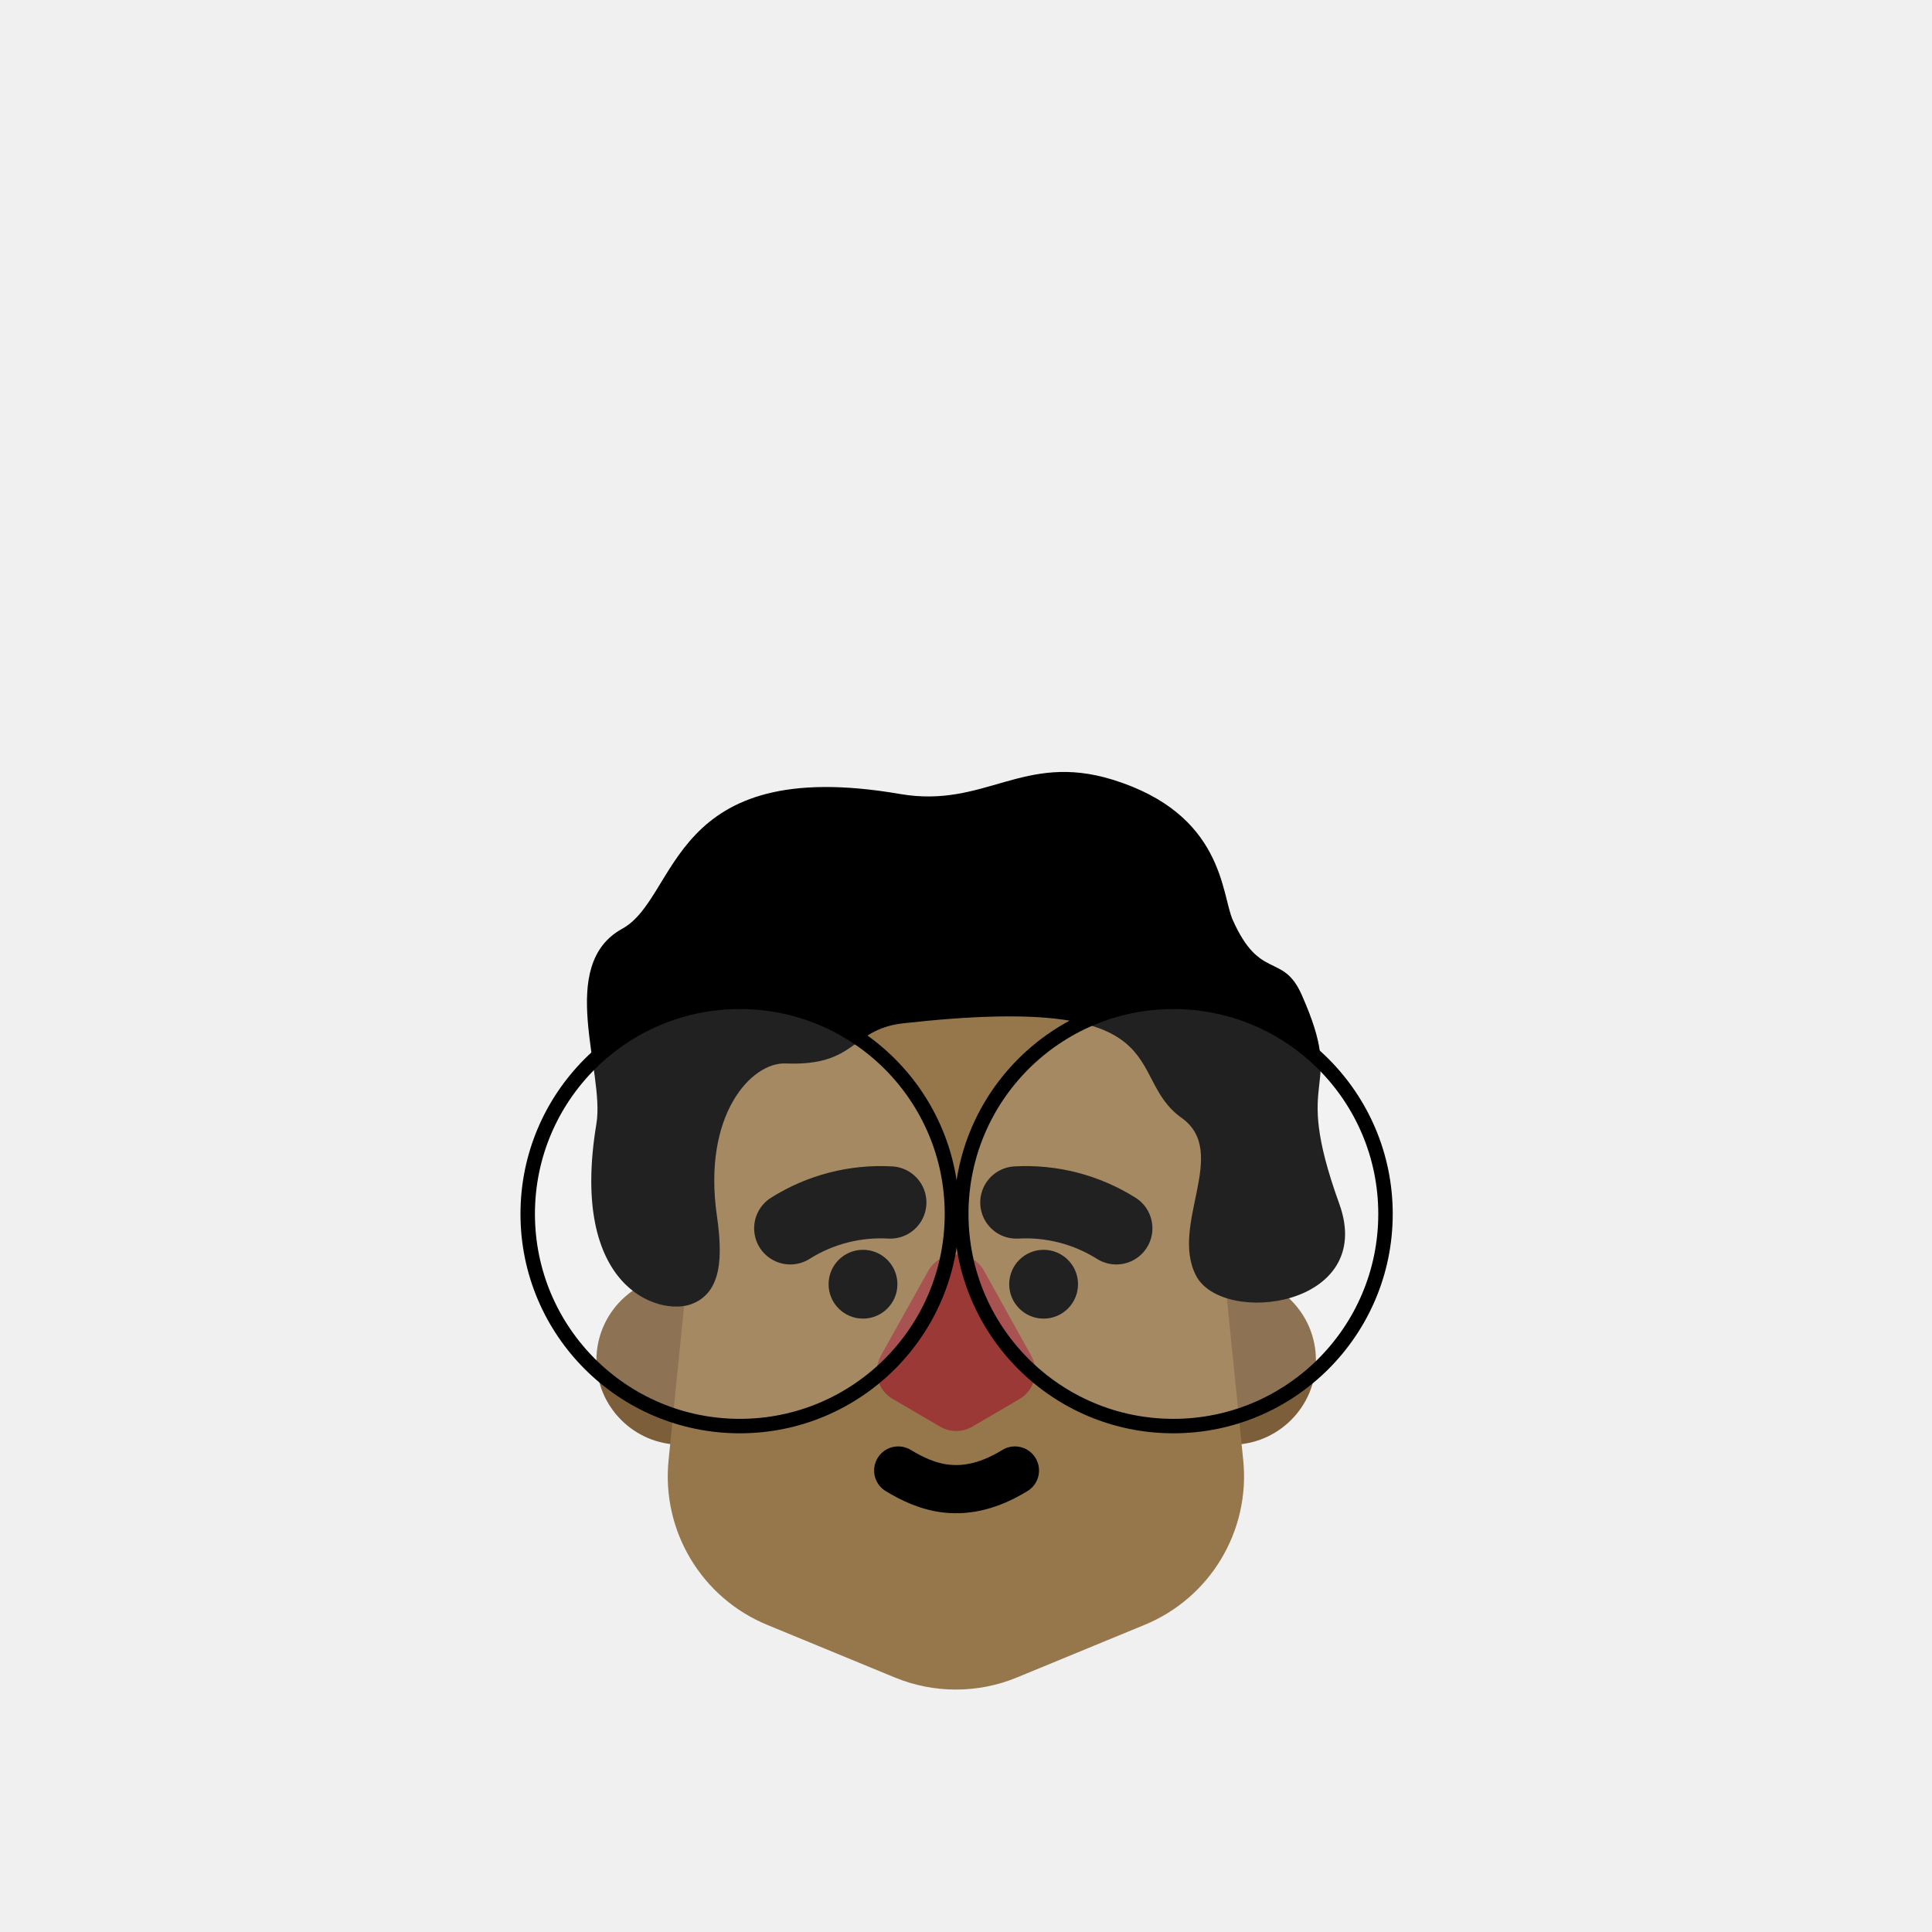
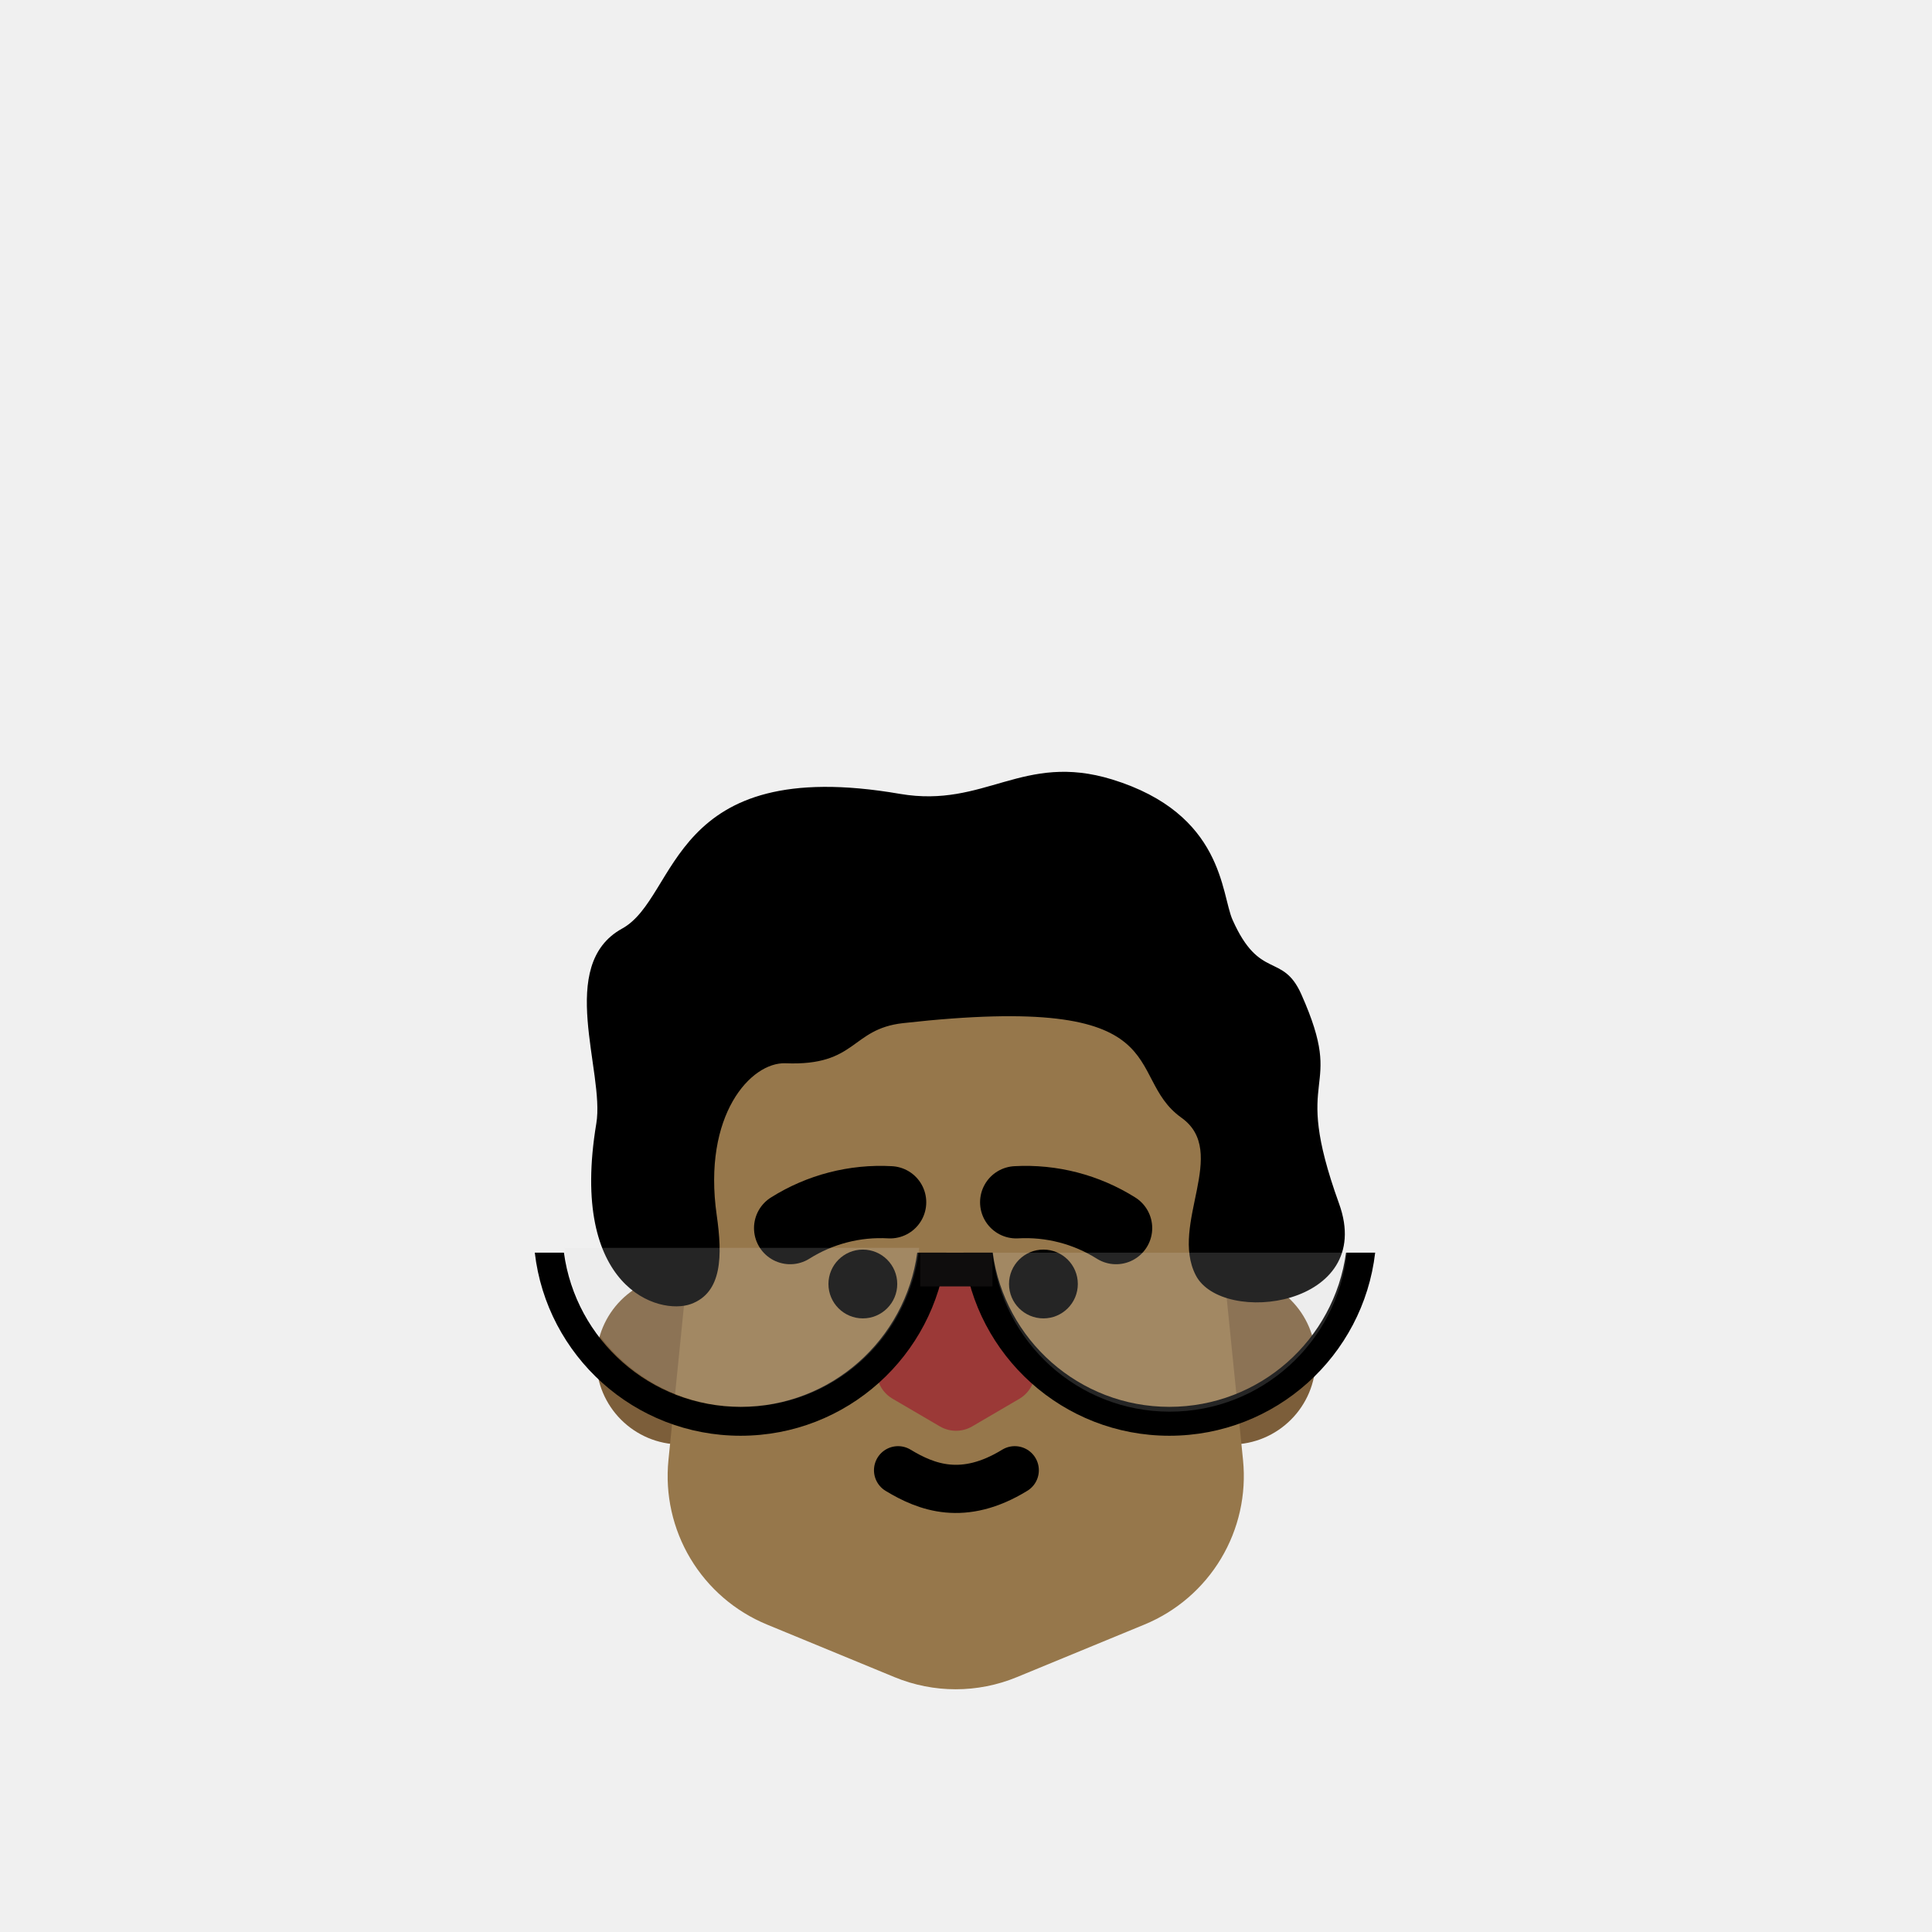
- <svg xmlns="http://www.w3.org/2000/svg" viewBox="0 0 400.93 400.93">
+ <svg xmlns="http://www.w3.org/2000/svg" width="401" height="401" viewBox="0 0 401 401" fill="none">
+   <g clip-path="url(#clip0_3_298)">
+     <path d="M255.53 299.81C265.223 299.81 273.08 291.953 273.08 282.26C273.08 272.567 265.223 264.71 255.53 264.71C245.837 264.71 237.98 272.567 237.98 282.26C237.98 291.953 245.837 299.81 255.53 299.81Z" fill="#7C5E3A" />
+     <path d="M141.32 299.81C151.013 299.81 158.87 291.953 158.87 282.26C158.87 272.567 151.013 264.71 141.32 264.71C131.627 264.71 123.77 272.567 123.77 282.26C123.77 291.953 131.627 299.81 141.32 299.81Z" fill="#7C5E3A" />
+     <path d="M237.55 337.18L211.06 348.1C202.927 351.46 193.793 351.46 185.66 348.1L159.18 337.18C152.557 334.446 146.993 329.65 143.311 323.504C139.629 317.358 138.026 310.189 138.74 303.06L148.16 209.39H248.56L258 303.06C258.713 310.19 257.109 317.36 253.425 323.507C249.741 329.653 244.174 334.448 237.55 337.18Z" fill="#96774B" />
+     <path d="M211.61 290.31L201.78 296.06C200.763 296.654 199.607 296.967 198.43 296.967C197.253 296.967 196.097 296.654 195.08 296.06L185.25 290.31C183.742 289.431 182.641 287.995 182.184 286.31C181.728 284.626 181.952 282.83 182.81 281.31L192.64 263.72C193.216 262.692 194.055 261.835 195.072 261.239C196.089 260.643 197.246 260.329 198.425 260.329C199.604 260.329 200.761 260.643 201.778 261.239C202.795 261.835 203.634 262.692 204.21 263.72L214 281.35C214.849 282.86 215.075 284.642 214.628 286.316C214.182 287.99 213.099 289.424 211.61 290.31Z" fill="#9B3937" />
+     <path d="M186.4 305.16C192.3 308.73 199.95 311.7 210.62 305.16" stroke="black" stroke-width="10" stroke-linecap="round" stroke-linejoin="round" />
+     <path d="M179.09 273.64C183.033 273.64 186.23 270.443 186.23 266.5C186.23 262.557 183.033 259.36 179.09 259.36C175.147 259.36 171.95 262.557 171.95 266.5C171.95 270.443 175.147 273.64 179.09 273.64Z" fill="black" />
+     <path d="M184.75 249.54C177.444 249.128 170.192 251.001 164 254.9" stroke="black" stroke-width="15" stroke-linecap="round" stroke-linejoin="round" />
+     <path d="M216.57 273.64C220.513 273.64 223.71 270.443 223.71 266.5C223.71 262.557 220.513 259.36 216.57 259.36C212.627 259.36 209.43 262.557 209.43 266.5C209.43 270.443 212.627 273.64 216.57 273.64Z" fill="black" />
+     <path d="M210.92 249.54C218.219 249.133 225.463 251.006 231.65 254.9" stroke="black" stroke-width="15" stroke-linecap="round" stroke-linejoin="round" />
+     <path d="M187.42 212.36C176.52 213.59 177.9 221.29 163.03 220.69C155.88 220.41 145.78 231.39 148.76 252.22C149.95 260.55 149.95 268.28 143.4 270.66C136.85 273.04 118.05 267.52 123.77 233.18C125.56 222.48 115.37 200.3 129.13 192.73C141.02 186.19 138.64 156.45 186.83 164.78C204.46 167.78 212.28 156.09 230.83 161.78C254.03 168.92 253.43 185.58 255.83 190.93C261.47 203.61 266.2 197.61 270.11 206.4C279.63 227.81 267.64 221.32 277.93 249.82C285.67 271.23 253.66 275.29 248.19 264.69C242.72 254.09 255.24 239.11 245.19 231.97C232.86 223.19 245.72 205.82 187.42 212.36Z" fill="black" />
+     <path fill-rule="evenodd" clip-rule="evenodd" d="M200 260C202.477 281.393 220.655 298 242.712 298C264.769 298 282.948 281.393 285.425 260H279.377C276.936 278.07 261.451 292 242.712 292C223.974 292 208.488 278.07 206.047 260H200Z" fill="black" />
+     <path fill-rule="evenodd" clip-rule="evenodd" d="M111 260C113.477 281.393 131.655 298 153.712 298C175.769 298 193.948 281.393 196.425 260H190.377C187.936 278.07 172.451 292 153.712 292C134.974 292 119.488 278.07 117.047 260H111Z" fill="black" />
+     <rect x="191" y="260" width="15" height="7" fill="#0F0D0D" />
+     <path fill-rule="evenodd" clip-rule="evenodd" d="M117.214 259C119.208 277.553 134.917 292 154 292C173.083 292 188.792 277.553 190.786 259H117.214Z" fill="#D9D9D9" fill-opacity="0.17" />
+     <path fill-rule="evenodd" clip-rule="evenodd" d="M206 260C207.994 278.553 223.703 293 242.786 293C261.869 293 277.578 278.553 279.573 260H206Z" fill="#D9D9D9" fill-opacity="0.17" />
+   </g>
  <defs>
-     <style>.cls-1,.cls-5,.cls-6,.cls-9{fill:none;}.cls-2{fill:#7c5e3a;}.cls-3{fill:#96774b;}.cls-4{fill:#9b3937;}.cls-5,.cls-6,.cls-9{stroke:#000;}.cls-5,.cls-6{stroke-linecap:round;stroke-linejoin:round;}.cls-5{stroke-width:10px;}.cls-6{stroke-width:15px;}.cls-7{opacity:0.13;}.cls-8{fill:#fff;}.cls-9{stroke-miterlimit:10;stroke-width:3px;}</style>
+     <clipPath id="clip0_3_298">
+       <rect width="400.93" height="400.93" fill="white" />
+     </clipPath>
  </defs>
-   <g id="Layer_2" data-name="Layer 2">
-     <g id="Layer_1-2" data-name="Layer 1">
-       <rect class="cls-1" width="400.93" height="400.93" />
-       <circle class="cls-2" cx="255.53" cy="282.26" r="17.55" />
-       <circle class="cls-2" cx="141.32" cy="282.26" r="17.55" />
-       <path class="cls-3" d="M237.55,337.18,211.06,348.1a33.26,33.26,0,0,1-25.4,0l-26.48-10.92a33.32,33.32,0,0,1-20.44-34.12l9.42-93.67h100.4L258,303.06A33.32,33.32,0,0,1,237.55,337.18Z" />
-       <path class="cls-4" d="M211.61,290.31l-9.83,5.75a6.64,6.64,0,0,1-6.7,0l-9.83-5.75a6.64,6.64,0,0,1-2.44-9l9.83-17.59a6.63,6.63,0,0,1,11.57,0L214,281.35A6.64,6.64,0,0,1,211.61,290.31Z" />
-       <path class="cls-5" d="M186.4,305.16c5.9,3.57,13.55,6.54,24.22,0" />
-       <circle cx="179.09" cy="266.5" r="7.14" />
-       <path class="cls-6" d="M184.75,249.54A35.22,35.22,0,0,0,164,254.9" />
-       <circle cx="216.57" cy="266.5" r="7.14" />
-       <path class="cls-6" d="M210.92,249.54a35.23,35.23,0,0,1,20.73,5.36" />
-       <path d="M187.42,212.36c-10.9,1.23-9.52,8.93-24.39,8.33-7.15-.28-17.25,10.7-14.27,31.53,1.19,8.33,1.19,16.06-5.36,18.44s-25.35-3.14-19.63-37.48c1.79-10.7-8.4-32.88,5.36-40.45,11.89-6.54,9.51-36.28,57.7-27.95,17.63,3,25.45-8.69,44-3,23.2,7.14,22.6,23.8,25,29.15,5.64,12.68,10.37,6.68,14.28,15.47,9.52,21.41-2.47,14.92,7.82,43.42,7.74,21.41-24.27,25.47-29.74,14.87s7.05-25.58-3-32.72C232.86,223.19,245.72,205.82,187.42,212.36Z" />
-       <g class="cls-7">
-         <circle class="cls-8" cx="243.5" cy="251.92" r="44.02" />
-         <circle class="cls-8" cx="153.53" cy="251.92" r="44.02" />
-       </g>
-       <circle class="cls-9" cx="243.5" cy="251.92" r="44.02" />
-       <circle class="cls-9" cx="153.53" cy="251.92" r="44.02" />
-     </g>
-   </g>
</svg>
